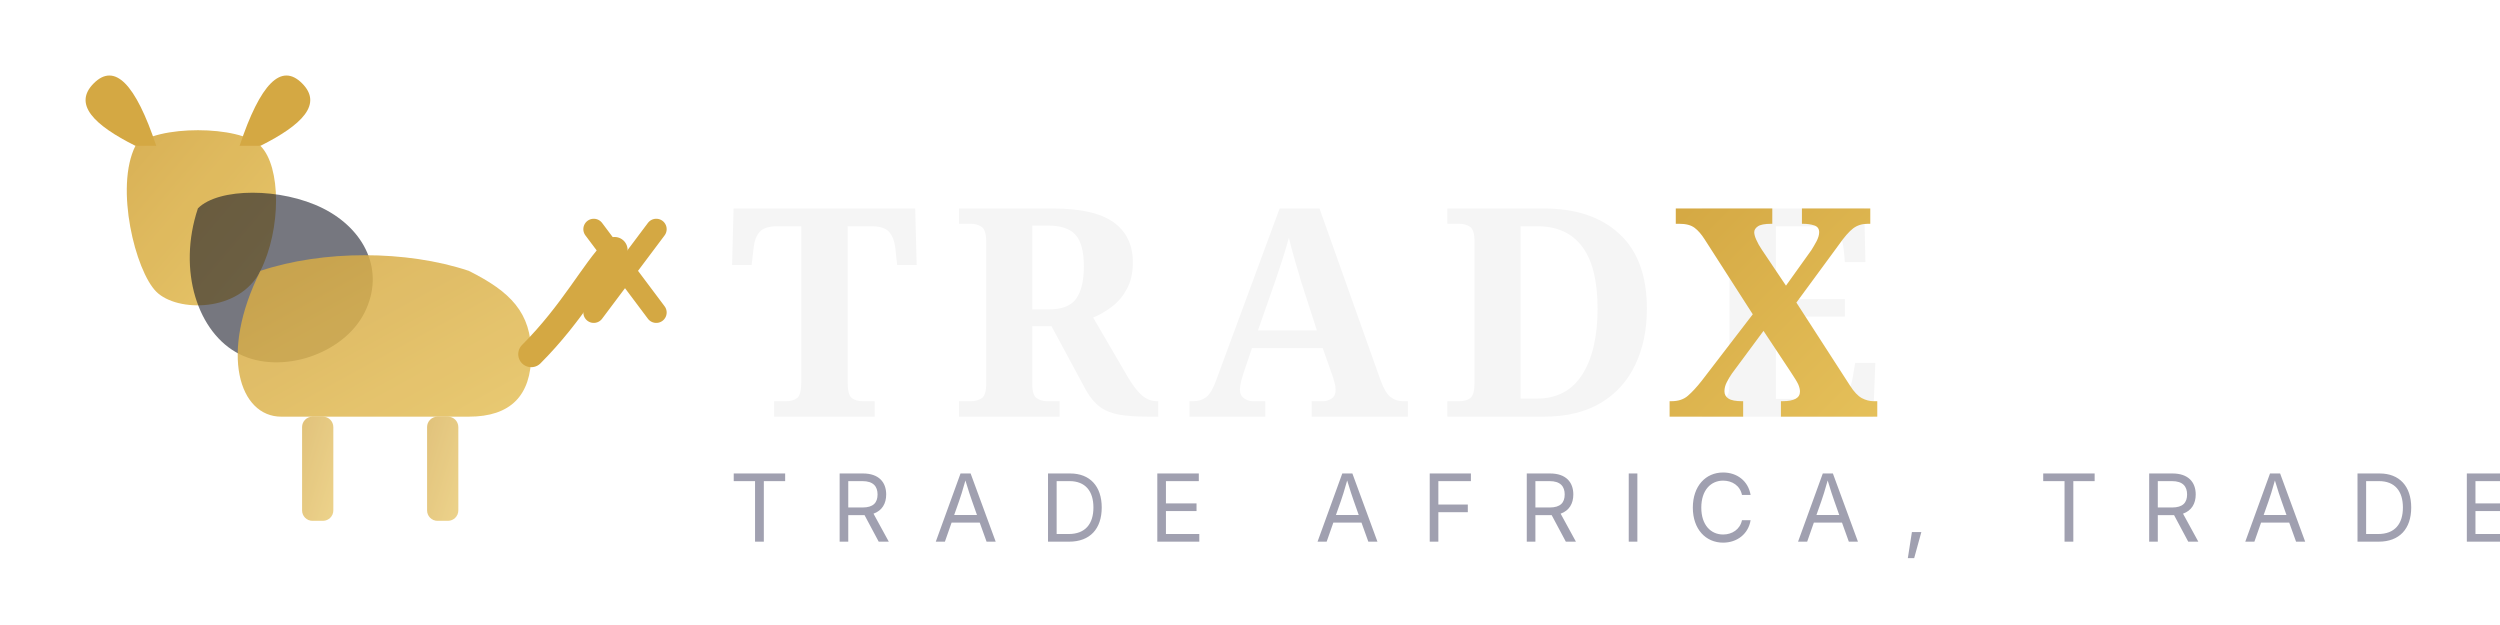
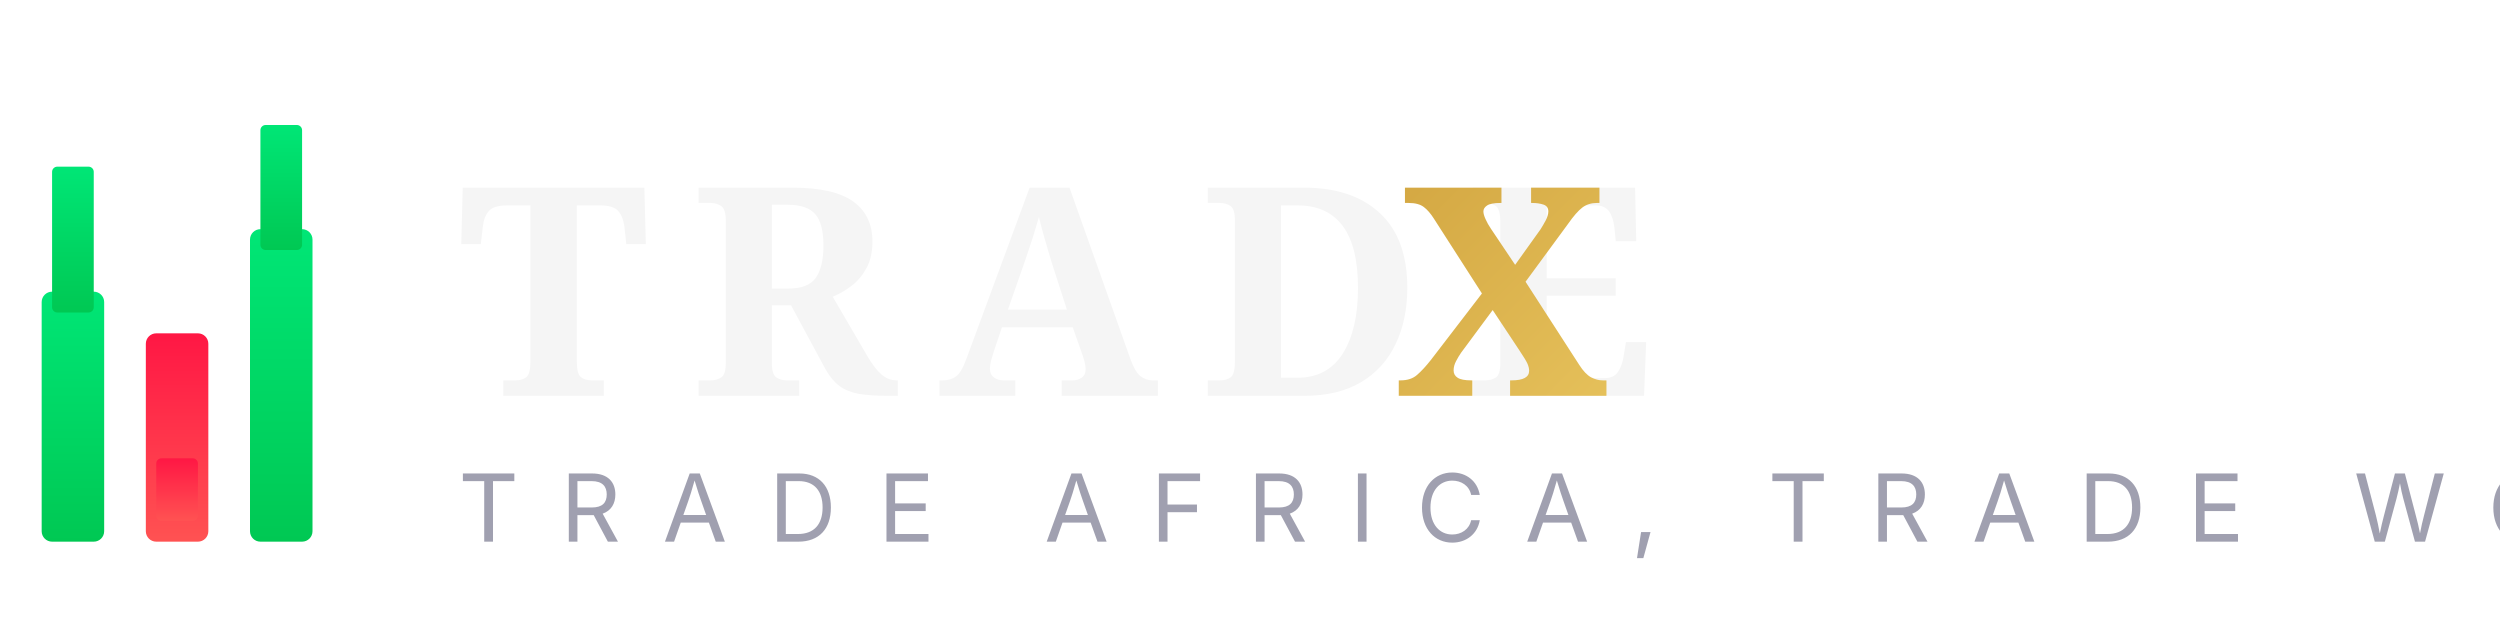
<svg xmlns="http://www.w3.org/2000/svg" viewBox="0 0 240 60" fill="none">
  <defs>
    <linearGradient id="goldGrad" x1="0%" y1="0%" x2="100%" y2="100%">
      <stop offset="0%" stop-color="#D4A843" />
      <stop offset="100%" stop-color="#E5C05A" />
    </linearGradient>
+     <linearGradient id="barUp" x1="0" y1="1" x2="0" y2="0">
+       <stop offset="0%" stop-color="#00C853" />
+       <stop offset="100%" stop-color="#00E676" />
+     </linearGradient>
+     <linearGradient id="barDown" x1="0" y1="0" x2="0" y2="1">
+       <stop offset="0%" stop-color="#FF1744" />
+       <stop offset="100%" stop-color="#FF5252" />
+     </linearGradient>
  </defs>
-   <g transform="translate(5, 12)">
-     <path d="M8 2 C10 0 18 0 20 2 C22 4 22 10 20 14 C18 18 12 18 10 16 C8 14 6 6 8 2Z" fill="url(#goldGrad)" opacity="0.9" />
-     <path d="M10 2 C8 -4 6 -6 4 -4 C2 -2 4 0 8 2Z" fill="#D4A843" />
-     <path d="M18 2 C20 -4 22 -6 24 -4 C26 -2 24 0 20 2Z" fill="#D4A843" />
-     <path d="M14 8 C16 6 22 6 26 8 C30 10 32 14 30 18 C28 22 22 24 18 22 C14 20 12 14 14 8Z" fill="#1A1D29" opacity="0.6" />
-     <path d="M20 14 C26 12 34 12 40 14 C44 16 46 18 46 22 C46 26 44 28 40 28 L22 28 C18 28 16 22 20 14Z" fill="url(#goldGrad)" opacity="0.85" />
-     <rect x="24" y="28" width="3" height="10" rx="1" fill="url(#goldGrad)" opacity="0.7" />
-     <rect x="36" y="28" width="3" height="10" rx="1" fill="url(#goldGrad)" opacity="0.7" />
-     <path d="M46 22 C50 18 52 14 54 12" stroke="#D4A843" stroke-width="2.5" stroke-linecap="round" />
-     <line x1="52" y1="10" x2="58" y2="18" stroke="#D4A843" stroke-width="2" stroke-linecap="round" />
-     <line x1="58" y1="10" x2="52" y2="18" stroke="#D4A843" stroke-width="2" stroke-linecap="round" />
+   <g transform="translate(4, 12)">
+     <rect x="0" y="16" width="6" height="24" rx="1" fill="url(#barUp)" />
+     <rect x="1" y="4" width="4" height="14" rx="0.5" fill="url(#barUp)" />
+     <rect x="10" y="20" width="6" height="20" rx="1" fill="url(#barDown)" />
+     <rect x="11" y="32" width="4" height="6" rx="0.5" fill="url(#barDown)" />
+     <rect x="20" y="10" width="6" height="30" rx="1" fill="url(#barUp)" />
+     <rect x="21" y="0" width="4" height="12" rx="0.5" fill="url(#barUp)" />
  </g>
-   <text x="70" y="40" font-family="'Playfair Display', Georgia, serif" font-size="28" font-weight="700" fill="#F5F5F5" letter-spacing="3">TRADE</text>
-   <text x="160" y="40" font-family="'Playfair Display', Georgia, serif" font-size="28" font-weight="700" fill="url(#goldGrad)" letter-spacing="3">X</text>
-   <text x="70" y="52" font-family="Inter, sans-serif" font-size="9" fill="#A0A0B0" letter-spacing="4">TRADE AFRICA, TRADE WORLD</text>
+   <text x="44" y="38" font-family="'Playfair Display', Georgia, serif" font-size="28" font-weight="700" fill="#F5F5F5" letter-spacing="4">TRADE</text>
+   <text x="134" y="38" font-family="'Playfair Display', Georgia, serif" font-size="28" font-weight="700" fill="url(#goldGrad)" letter-spacing="2">X</text>
+   <text x="44" y="52" font-family="Inter, sans-serif" font-size="9" fill="#A0A0B0" letter-spacing="4">TRADE AFRICA, TRADE WORLD</text>
</svg>
